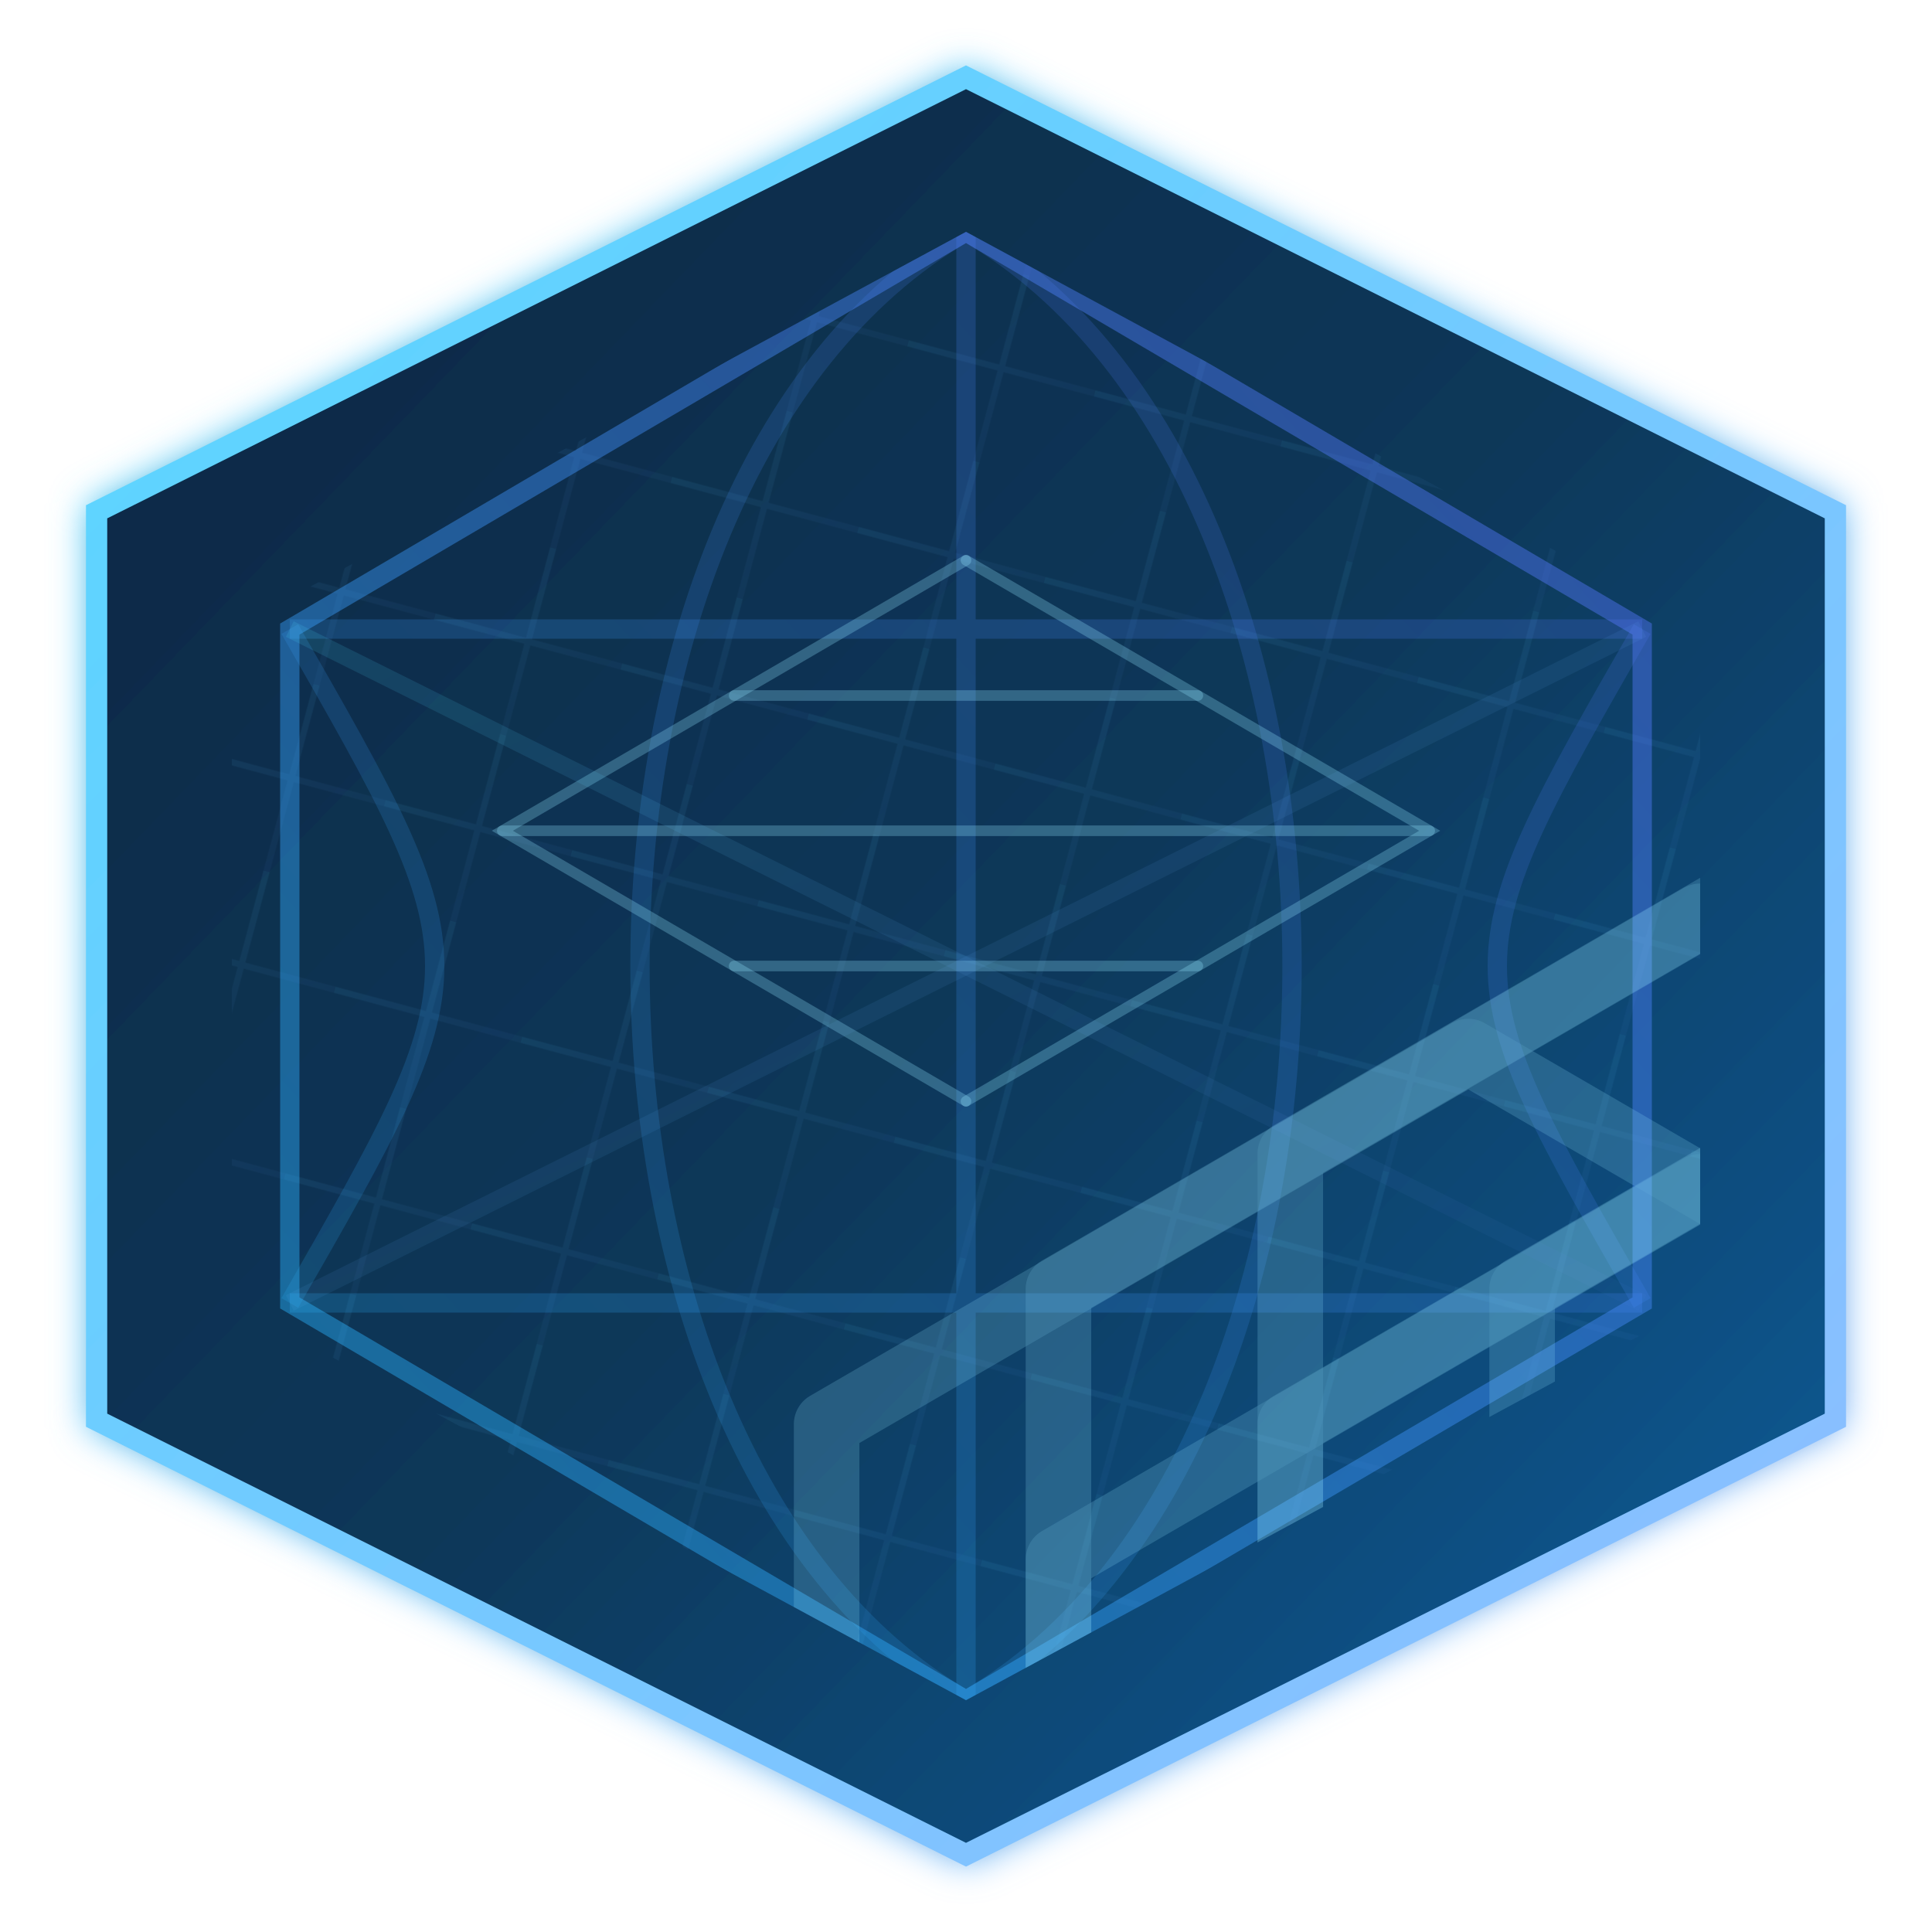
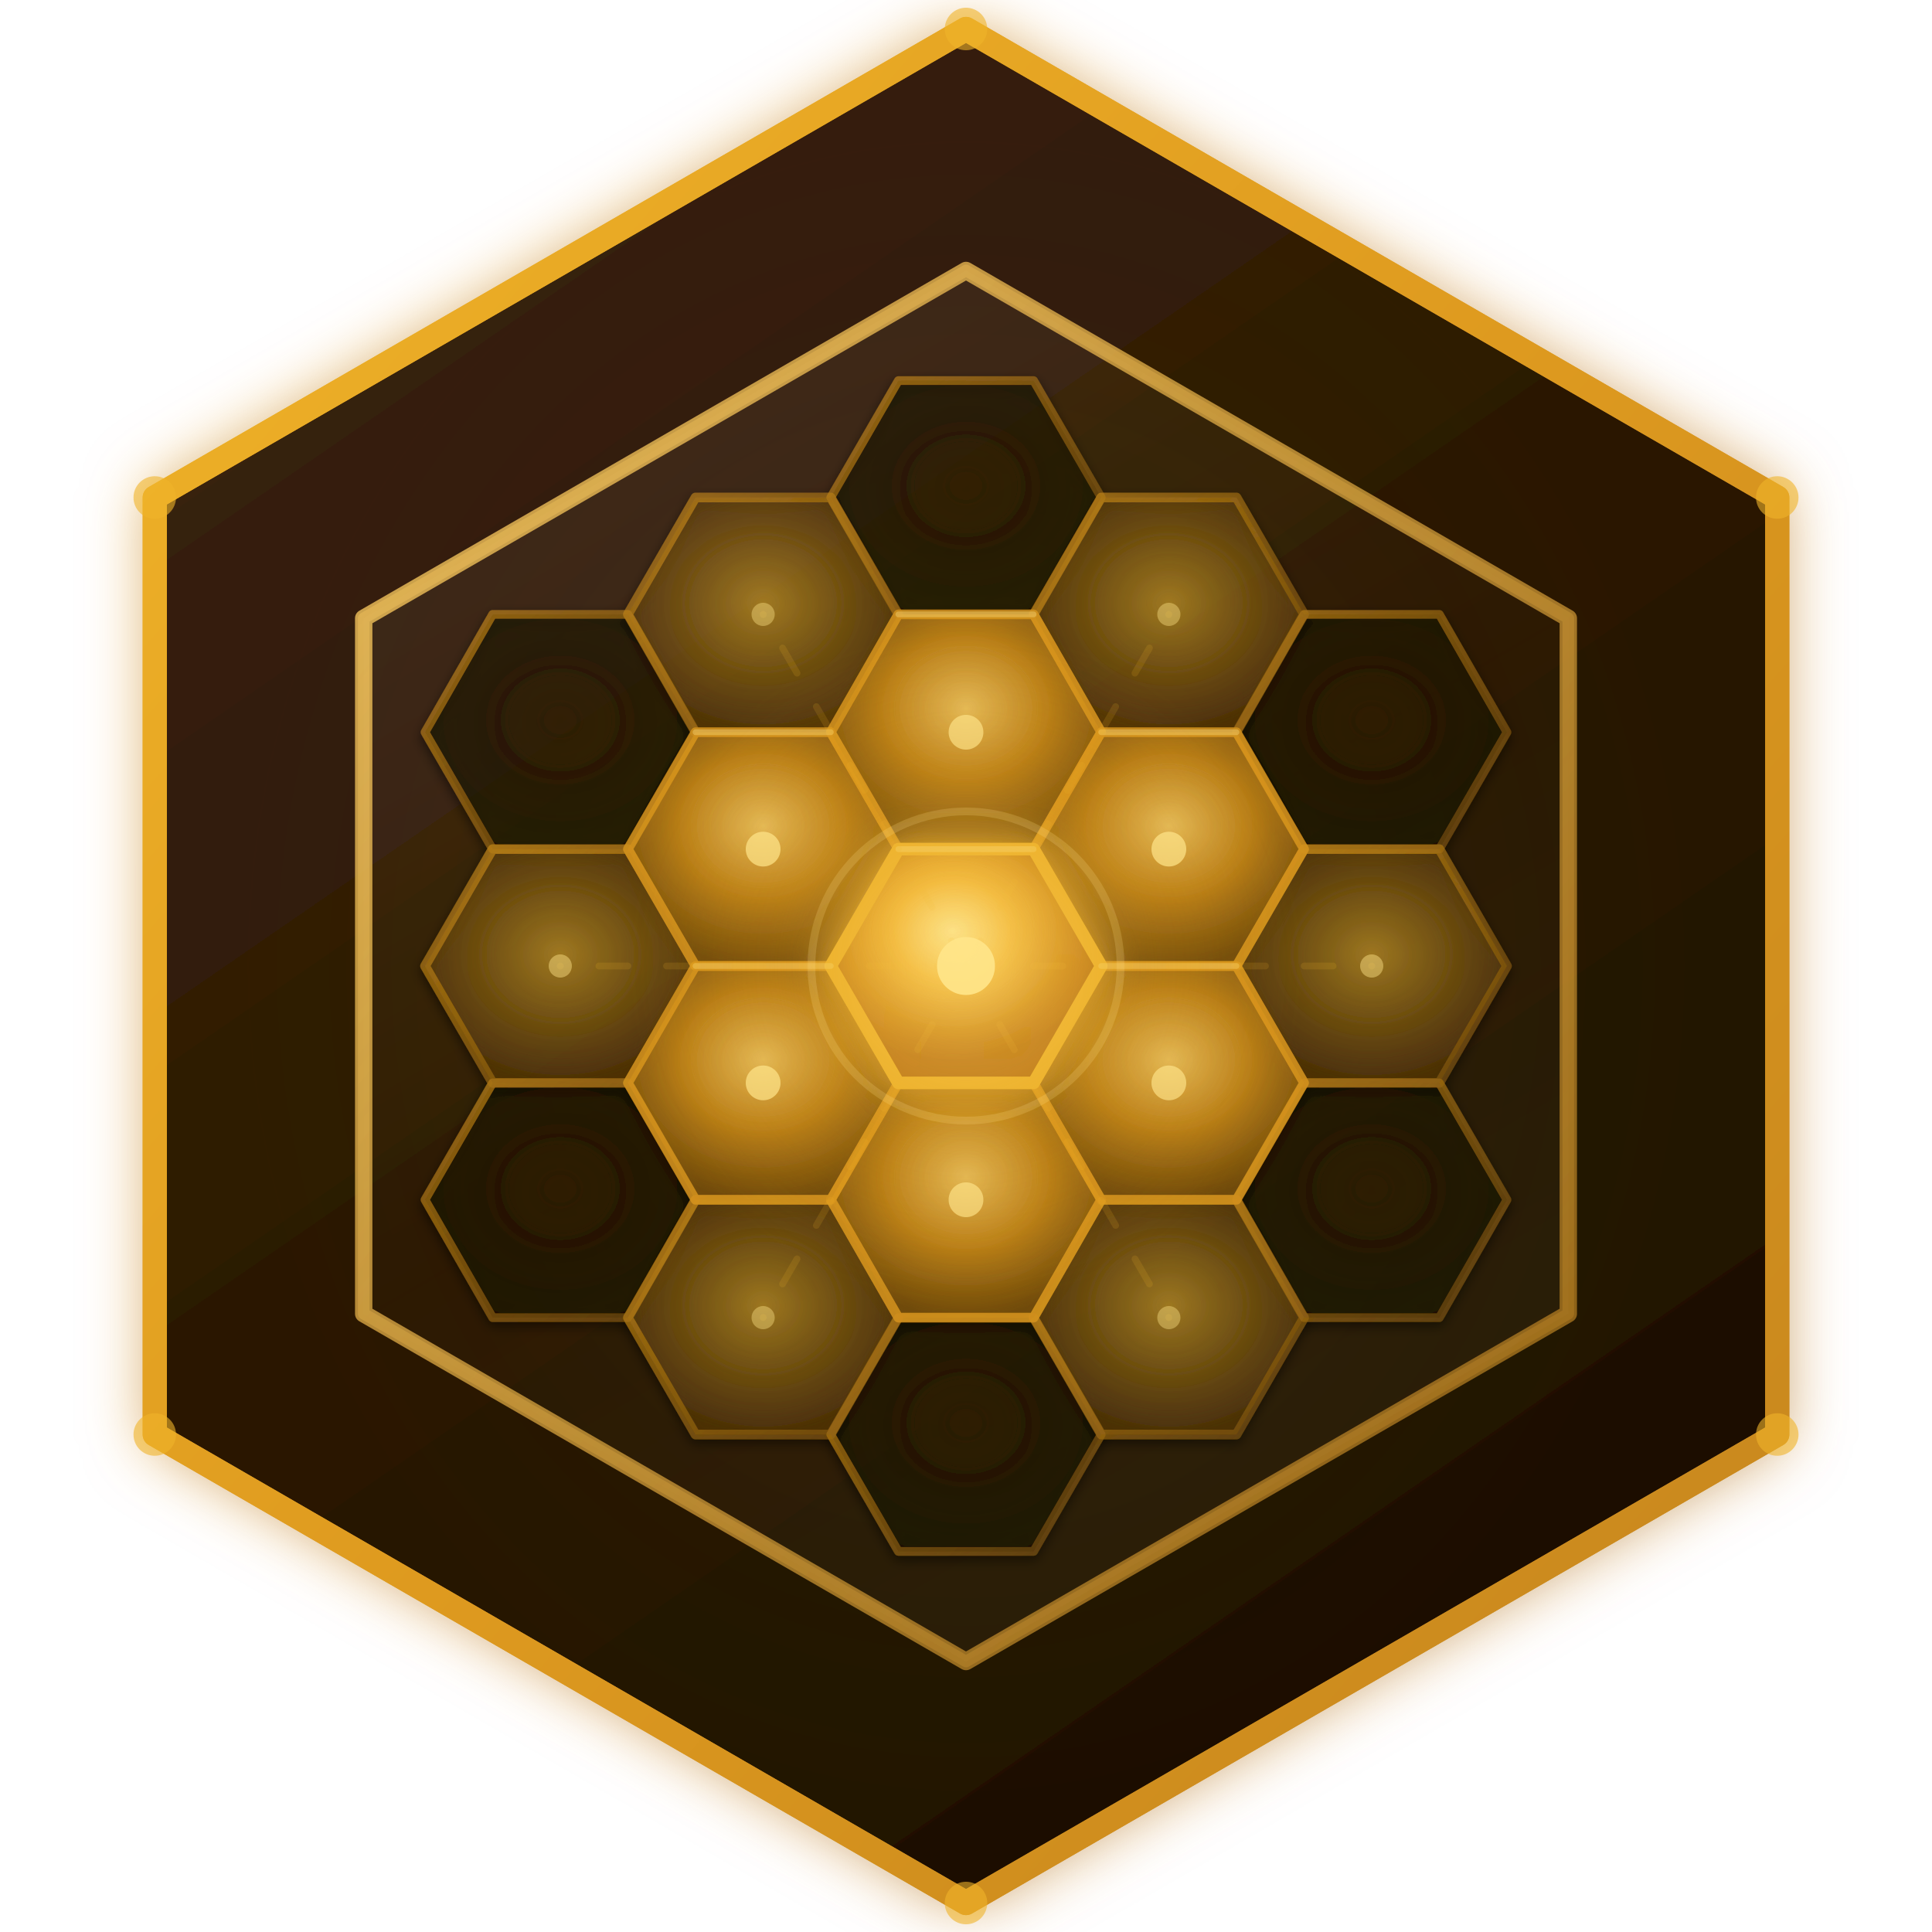
- <svg xmlns="http://www.w3.org/2000/svg" xmlns:xlink="http://www.w3.org/1999/xlink" width="200" height="200" viewBox="0 0 200 200" role="img" aria-labelledby="title desc">
+ <svg xmlns="http://www.w3.org/2000/svg" width="200" height="200" viewBox="0 0 200 200" role="img" aria-labelledby="title desc">
  <defs>
-     <linearGradient id="hiveBase" x1="0%" y1="0%" x2="100%" y2="100%">
-       <stop offset="0%" stop-color="#0c2642" />
-       <stop offset="52%" stop-color="#11385a" />
-       <stop offset="100%" stop-color="#0a5f9e" />
+     <linearGradient id="outerFill" x1="20%" y1="0%" x2="80%" y2="100%">
+       <stop offset="0%" stop-color="#3a2208" />
+       <stop offset="40%" stop-color="#2d1a06" />
+       <stop offset="100%" stop-color="#1a0e03" />
    </linearGradient>
-     <linearGradient id="hiveStroke" x1="0%" y1="0%" x2="100%" y2="100%">
-       <stop offset="0%" stop-color="#58d7ff" />
-       <stop offset="100%" stop-color="#8fbcff" />
+     <linearGradient id="outerStroke" x1="0%" y1="0%" x2="100%" y2="100%">
+       <stop offset="0%" stop-color="#f0b429" />
+       <stop offset="50%" stop-color="#de9a1f" />
+       <stop offset="100%" stop-color="#c4841d" />
    </linearGradient>
-     <linearGradient id="meshGlow" x1="0%" y1="0%" x2="100%" y2="100%">
-       <stop offset="0%" stop-color="#4fe0ff" stop-opacity="0.45" />
-       <stop offset="100%" stop-color="#7a8bff" stop-opacity="0.12" />
+     <linearGradient id="innerStroke" x1="0%" y1="0%" x2="100%" y2="100%">
+       <stop offset="0%" stop-color="#ffd166" stop-opacity="0.8" />
+       <stop offset="100%" stop-color="#c4841d" stop-opacity="0.6" />
    </linearGradient>
-     <linearGradient id="nodeCore" x1="0%" y1="0%" x2="100%" y2="100%">
-       <stop offset="0%" stop-color="#f4fbff" />
-       <stop offset="100%" stop-color="#7be0ff" />
+     <radialGradient id="cellFill" cx="50%" cy="45%" r="65%">
+       <stop offset="0%" stop-color="#3a2810" stop-opacity="0.5" />
+       <stop offset="100%" stop-color="#1a0e03" stop-opacity="0.3" />
+     </radialGradient>
+     <linearGradient id="cellWall" x1="0%" y1="0%" x2="100%" y2="100%">
+       <stop offset="0%" stop-color="#de9a1f" stop-opacity="0.55" />
+       <stop offset="100%" stop-color="#a06b14" stop-opacity="0.35" />
    </linearGradient>
-     <linearGradient id="nodeRing" x1="0%" y1="100%" x2="100%" y2="0%">
-       <stop offset="0%" stop-color="#23c0ff" stop-opacity="0.95" />
-       <stop offset="100%" stop-color="#5f6cff" stop-opacity="0.95" />
+     <radialGradient id="honeyBright" cx="45%" cy="35%" r="55%">
+       <stop offset="0%" stop-color="#ffe58a" stop-opacity="0.95" />
+       <stop offset="40%" stop-color="#f5b731" stop-opacity="0.88" />
+       <stop offset="100%" stop-color="#c4780e" stop-opacity="0.72" />
+     </radialGradient>
+     <radialGradient id="honeyMid" cx="50%" cy="40%" r="60%">
+       <stop offset="0%" stop-color="#ffd166" stop-opacity="0.8" />
+       <stop offset="50%" stop-color="#e8a020" stop-opacity="0.65" />
+       <stop offset="100%" stop-color="#a06b14" stop-opacity="0.5" />
+     </radialGradient>
+     <radialGradient id="honeyDim" cx="50%" cy="45%" r="55%">
+       <stop offset="0%" stop-color="#dba830" stop-opacity="0.55" />
+       <stop offset="100%" stop-color="#7a5010" stop-opacity="0.35" />
+     </radialGradient>
+     <radialGradient id="queenAura" cx="50%" cy="50%" r="50%">
+       <stop offset="0%" stop-color="#ffe994" stop-opacity="0.4" />
+       <stop offset="60%" stop-color="#de9a1f" stop-opacity="0.12" />
+       <stop offset="100%" stop-color="#de9a1f" stop-opacity="0" />
+     </radialGradient>
+     <radialGradient id="ambientWarm" cx="50%" cy="50%" r="50%">
+       <stop offset="0%" stop-color="#f0b429" stop-opacity="0.08" />
+       <stop offset="100%" stop-color="#1a0e03" stop-opacity="0" />
+     </radialGradient>
+     <linearGradient id="waxSheen" x1="25%" y1="0%" x2="75%" y2="100%">
+       <stop offset="0%" stop-color="#fff8e0" stop-opacity="0.06" />
+       <stop offset="50%" stop-color="#fff8e0" stop-opacity="0.01" />
+       <stop offset="100%" stop-color="#fff8e0" stop-opacity="0.04" />
    </linearGradient>
-     <linearGradient id="cellShell" x1="0%" y1="0%" x2="100%" y2="100%">
-       <stop offset="0%" stop-color="#143e63" />
-       <stop offset="100%" stop-color="#0a2442" />
+     <linearGradient id="cellHighlight" x1="50%" y1="0%" x2="50%" y2="100%">
+       <stop offset="0%" stop-color="#ffe58a" stop-opacity="0.25" />
+       <stop offset="100%" stop-color="#ffe58a" stop-opacity="0" />
    </linearGradient>
-     <linearGradient id="cellInset" x1="0%" y1="0%" x2="100%" y2="100%">
-       <stop offset="0%" stop-color="#d9fbff" />
-       <stop offset="100%" stop-color="#57d5ff" />
-     </linearGradient>
-     <radialGradient id="coreAura" cx="50%" cy="50%" r="60%">
-       <stop offset="0%" stop-color="#7be0ff" stop-opacity="0.34" />
-       <stop offset="100%" stop-color="#7be0ff" stop-opacity="0" />
-     </radialGradient>
-     <filter id="outerGlow" x="-35%" y="-35%" width="170%" height="170%">
-       <feGaussianBlur in="SourceGraphic" stdDeviation="1.8" result="blur" />
+     <filter id="outerGlow" x="-15%" y="-15%" width="130%" height="130%">
+       <feGaussianBlur in="SourceGraphic" stdDeviation="3" result="blur" />
+       <feColorMatrix in="blur" type="matrix" values="1   0   0   0   0                 0   0.7 0   0   0                 0   0   0.2 0   0                 0   0   0   0.5 0" result="warmBlur" />
      <feMerge>
-         <feMergeNode in="blur" />
+         <feMergeNode in="warmBlur" />
        <feMergeNode in="SourceGraphic" />
      </feMerge>
    </filter>
-     <filter id="innerGlow" x="-40%" y="-40%" width="180%" height="180%">
-       <feGaussianBlur in="SourceAlpha" stdDeviation="1.8" result="s" />
+     <filter id="honeyGlow" x="-40%" y="-40%" width="180%" height="180%">
+       <feGaussianBlur in="SourceGraphic" stdDeviation="1.8" result="glow" />
      <feMerge>
-         <feMergeNode in="s" />
+         <feMergeNode in="glow" />
        <feMergeNode in="SourceGraphic" />
      </feMerge>
    </filter>
-     <pattern id="meshPattern" width="20" height="20" patternUnits="userSpaceOnUse" patternTransform="rotate(15)">
-       <path d="M0 10 H20 M10 0 V20" stroke="url(#meshGlow)" stroke-width="0.65" stroke-linecap="round" fill="none" />
-     </pattern>
-     <clipPath id="innerHexClip">
-       <polygon points="100,24 176,65.12 176,134.88 100,176 24,134.88 24,65.12" />
+     <filter id="cellDepth" x="-10%" y="-10%" width="120%" height="120%">
+       <feGaussianBlur in="SourceAlpha" stdDeviation="0.6" result="shadow" />
+       <feOffset in="shadow" dx="0" dy="0.5" result="shifted" />
+       <feMerge>
+         <feMergeNode in="shifted" />
+         <feMergeNode in="SourceGraphic" />
+       </feMerge>
+     </filter>
+     <clipPath id="innerClip">
+       <polygon points="100,28 162.35,64 162.35,136 100,172 37.65,136 37.65,64" />
    </clipPath>
-     <symbol id="hiveTile" viewBox="-14 -14 28 28">
-       <polygon points="0,-10.8 9.3,-5.4 9.3,5.4 0,10.8 -9.3,5.4 -9.3,-5.4" fill="url(#cellShell)" stroke="url(#nodeRing)" stroke-width="1.5" stroke-linejoin="round" />
-       <polygon points="0,-6 5.2,-3 5.2,3 0,6 -5.2,3 -5.2,-3" fill="url(#cellInset)" opacity="0.88" />
-       <path d="M-5.2 -3 L0 -6 L5.2 -3" fill="none" stroke="#e6fcff" stroke-opacity="0.55" stroke-width="0.75" stroke-linecap="round" />
-       <circle cx="0" cy="0" r="1.4" fill="#08243f" />
-     </symbol>
-     <symbol id="ghostCell" viewBox="-14 -14 28 28">
-       <polygon points="0,-10.8 9.3,-5.4 9.3,5.4 0,10.8 -9.3,5.4 -9.3,-5.4" fill="none" stroke="#95e6ff" stroke-opacity="0.4" stroke-width="0.95" stroke-linejoin="round" />
-     </symbol>
-     <symbol id="agentNode" viewBox="-16 -16 32 32">
-       <g filter="url(#innerGlow)">
-         <use xlink:href="#hiveTile" />
+   </defs>
+   <polygon points="100,3 183.98,51.5 183.98,148.5 100,197 16.02,148.5 16.02,51.5" fill="url(#outerFill)" stroke="url(#outerStroke)" stroke-width="2.5" stroke-linejoin="round" filter="url(#outerGlow)" />
+   <polygon points="100,3 183.98,51.5 183.98,148.5 100,197 16.02,148.5 16.02,51.5" fill="url(#ambientWarm)" />
+   <polygon points="100,28 162.35,64 162.35,136 100,172 37.65,136 37.65,64" fill="none" stroke="url(#innerStroke)" stroke-width="1.2" stroke-linejoin="round" opacity="0.5" />
+   <g clip-path="url(#innerClip)">
+     <polygon points="100,28 162.35,64 162.35,136 100,172 37.65,136 37.65,64" fill="url(#waxSheen)" />
+     <g filter="url(#cellDepth)">
+       <g fill="url(#cellFill)" stroke="url(#cellWall)" stroke-width="0.9" stroke-linejoin="round">
+         <polygon points="114.0,148.5 107.0,160.6 93.0,160.6 86.0,148.5 93.0,136.4 107.0,136.4" />
+         <polygon points="72.0,75.8 65.0,87.9 51.0,87.9 44.0,75.8 51.0,63.6 65.0,63.6" />
+         <polygon points="72.0,124.2 65.0,136.4 51.0,136.4 44.0,124.2 51.0,112.1 65.0,112.1" />
+         <polygon points="114.0,51.5 107.0,63.6 93.0,63.6 86.0,51.5 93.0,39.4 107.0,39.4" />
+         <polygon points="156.0,75.8 149.0,87.9 135.0,87.9 128.0,75.8 135.0,63.6 149.0,63.6" />
+         <polygon points="156.0,124.2 149.0,136.4 135.0,136.4 128.0,124.2 135.0,112.1 149.0,112.1" />
      </g>
-     </symbol>
-     <symbol id="hiveCluster" viewBox="-44 -36 88 72">
-       <circle cx="0" cy="6" r="28" fill="url(#coreAura)" />
-       <g filter="url(#innerGlow)">
-         <use xlink:href="#hiveTile" x="-12" y="-15" />
-         <use xlink:href="#hiveTile" x="12" y="-15" />
-         <use xlink:href="#hiveTile" x="-24" y="6" />
-         <use xlink:href="#hiveTile" x="0" y="6" />
-         <use xlink:href="#hiveTile" x="24" y="6" />
-         <use xlink:href="#hiveTile" x="-12" y="27" />
-         <use xlink:href="#hiveTile" x="12" y="27" />
+       <g fill="url(#honeyDim)" stroke="url(#cellWall)" stroke-width="1" stroke-linejoin="round">
+         <polygon points="72.0,100.0 65.0,112.1 51.0,112.1 44.0,100.0 51.0,87.9 65.0,87.9" />
+         <polygon points="93.0,63.6 86.0,75.8 72.0,75.8 65.0,63.6 72.0,51.5 86.0,51.5" />
+         <polygon points="93.0,136.4 86.0,148.5 72.0,148.5 65.0,136.4 72.0,124.2 86.0,124.2" />
+         <polygon points="135.0,63.6 128.0,75.8 114.0,75.8 107.0,63.6 114.0,51.5 128.0,51.5" />
+         <polygon points="135.0,136.4 128.0,148.5 114.0,148.5 107.0,136.4 114.0,124.2 128.0,124.2" />
+         <polygon points="156.0,100.0 149.0,112.1 135.0,112.1 128.0,100.0 135.0,87.9 149.0,87.9" />
      </g>
-       <path d="M-24 6 H24 M-12 -15 L12 -15 M-12 27 L12 27 M-12 -15 L-24 6 L-12 27 M12 -15 L24 6 L12 27" fill="none" stroke="url(#meshGlow)" stroke-width="1.2" stroke-linecap="round" opacity="0.45" />
-     </symbol>
-   </defs>
-   <polygon points="100,8 190,52.98 190,147.02 100,192 10,147.02 10,52.98" fill="url(#hiveBase)" stroke="url(#hiveStroke)" stroke-width="2.2" filter="url(#outerGlow)" />
-   <g clip-path="url(#innerHexClip)">
-     <rect width="200" height="200" fill="url(#meshPattern)" opacity="0.22" />
-     <g fill="none" stroke="url(#nodeRing)" stroke-width="2">
-       <path d="M100 24 L170 65.12 L170 134.88 L100 176 L30 134.88 L30 65.12 Z" opacity="0.45" />
-       <path d="M100 24 L100 176 M30 65.12 L170 65.12 M30 134.88 L170 134.88" opacity="0.22" />
-       <path d="M100 24 C145 50 145 150 100 176 C55 150 55 50 100 24 M30 65.12 C50 100 50 100 30 134.88 M170 65.12 C150 100 150 100 170 134.88" opacity="0.18" />
+       <g fill="url(#honeyMid)" stroke="#de9a1f" stroke-width="1" stroke-linejoin="round" stroke-opacity="0.7">
+         <polygon points="93.0,87.9 86.0,100.0 72.0,100.0 65.0,87.9 72.0,75.8 86.0,75.8" />
+         <polygon points="114.0,75.8 107.0,87.9 93.0,87.9 86.0,75.8 93.0,63.6 107.0,63.6" />
+         <polygon points="114.0,124.2 107.0,136.4 93.0,136.4 86.0,124.2 93.0,112.1 107.0,112.1" />
+         <polygon points="135.0,87.9 128.0,100.0 114.0,100.0 107.0,87.9 114.0,75.8 128.0,75.8" />
+         <polygon points="93.0,112.1 86.0,124.2 72.0,124.2 65.0,112.1 72.0,100.0 86.0,100.0" />
+         <polygon points="135.0,112.1 128.0,124.2 114.0,124.2 107.0,112.1 114.0,100.0 128.0,100.0" />
+       </g>
+       <g filter="url(#honeyGlow)">
+         <polygon points="114.0,100.0 107.0,112.1 93.0,112.1 86.0,100.0 93.0,87.9 107.0,87.9" fill="url(#honeyBright)" stroke="#f0b429" stroke-width="1.3" stroke-linejoin="round" />
+       </g>
    </g>
-     <g opacity="0.48">
-       <use xlink:href="#ghostCell" x="100" y="58" />
-       <use xlink:href="#ghostCell" x="76" y="72" />
-       <use xlink:href="#ghostCell" x="124" y="72" />
-       <use xlink:href="#ghostCell" x="52" y="86" />
-       <use xlink:href="#ghostCell" x="100" y="86" />
-       <use xlink:href="#ghostCell" x="148" y="86" />
-       <use xlink:href="#ghostCell" x="76" y="100" />
-       <use xlink:href="#ghostCell" x="124" y="100" />
-       <use xlink:href="#ghostCell" x="100" y="114" />
+     <g fill="none" stroke="#ffe58a" stroke-width="0.6" stroke-linecap="round" stroke-opacity="0.35">
+       <path d="M93,87.9 L107,87.9" />
+       <path d="M72,75.8 L86,75.8" />
+       <path d="M93,63.6 L107,63.6" />
+       <path d="M114,75.8 L128,75.8" />
+       <path d="M72,100 L86,100" />
+       <path d="M114,100 L128,100" />
    </g>
-     <g fill="none" stroke="#95e6ff" stroke-opacity="0.28" stroke-width="1.1" stroke-linecap="round">
-       <path d="M76 72 H124 M52 86 H148 M76 100 H124" />
-       <path d="M100 58 L76 72 L52 86 L76 100 L100 114" />
-       <path d="M100 58 L124 72 L148 86 L124 100 L100 114" />
+     <g fill="none" stroke="#f0b429" stroke-opacity="0.15" stroke-width="0.7" stroke-linecap="round" stroke-dasharray="3,4">
+       <line x1="100" y1="100" x2="58" y2="100" />
+       <line x1="100" y1="100" x2="79" y2="63.6" />
+       <line x1="100" y1="100" x2="121" y2="63.6" />
+       <line x1="100" y1="100" x2="142" y2="100" />
+       <line x1="100" y1="100" x2="121" y2="136.4" />
+       <line x1="100" y1="100" x2="79" y2="136.4" />
    </g>
-     <use xlink:href="#agentNode" x="100" y="24" />
-     <use xlink:href="#agentNode" x="170" y="65.12" />
-     <use xlink:href="#agentNode" x="170" y="134.88" />
-     <use xlink:href="#agentNode" x="100" y="176" />
-     <use xlink:href="#agentNode" x="30" y="134.88" />
-     <use xlink:href="#agentNode" x="30" y="65.12" />
-     <use xlink:href="#hiveCluster" x="100" y="93" />
-     <path d="M100 24 L100 176" stroke="url(#meshGlow)" stroke-width="1.8" fill="none" opacity="0.3" />
-     <path d="M30 65.12 L170 134.88" stroke="url(#meshGlow)" stroke-width="1.8" fill="none" opacity="0.3" />
-     <path d="M170 65.12 L30 134.88" stroke="url(#meshGlow)" stroke-width="1.8" fill="none" opacity="0.3" />
+     <circle cx="100" cy="100" r="35" fill="url(#queenAura)" />
+     <g fill="#ffe58a">
+       <circle cx="100" cy="100" r="3" opacity="0.9" />
+       <circle cx="79" cy="87.9" r="1.8" opacity="0.7" />
+       <circle cx="100" cy="75.8" r="1.8" opacity="0.65" />
+       <circle cx="121" cy="87.9" r="1.8" opacity="0.7" />
+       <circle cx="121" cy="112.1" r="1.8" opacity="0.65" />
+       <circle cx="100" cy="124.2" r="1.8" opacity="0.65" />
+       <circle cx="79" cy="112.1" r="1.8" opacity="0.7" />
+       <circle cx="58" cy="100" r="1.2" opacity="0.45" />
+       <circle cx="79" cy="63.6" r="1.2" opacity="0.4" />
+       <circle cx="121" cy="63.6" r="1.2" opacity="0.4" />
+       <circle cx="142" cy="100" r="1.2" opacity="0.45" />
+       <circle cx="121" cy="136.4" r="1.2" opacity="0.4" />
+       <circle cx="79" cy="136.4" r="1.2" opacity="0.4" />
+     </g>
+     <circle cx="100" cy="100" r="16" fill="none" stroke="#ffe58a" stroke-width="0.8" stroke-opacity="0.2" />
+   </g>
+   <polygon points="100,28 162.35,64 162.35,136 100,172 37.65,136 37.65,64" fill="none" stroke="url(#innerStroke)" stroke-width="1.8" stroke-linejoin="round" />
+   <polygon points="100,3 183.98,51.5 183.98,148.5 100,197 16.02,148.5 16.02,51.5" fill="none" stroke="url(#outerStroke)" stroke-width="2.5" stroke-linejoin="round" />
+   <g fill="#f0b429" opacity="0.6">
+     <circle cx="100" cy="3" r="2.2" />
+     <circle cx="183.98" cy="51.5" r="2.2" />
+     <circle cx="183.98" cy="148.5" r="2.2" />
+     <circle cx="100" cy="197" r="2.2" />
+     <circle cx="16.02" cy="148.5" r="2.2" />
+     <circle cx="16.02" cy="51.5" r="2.2" />
  </g>
</svg>
